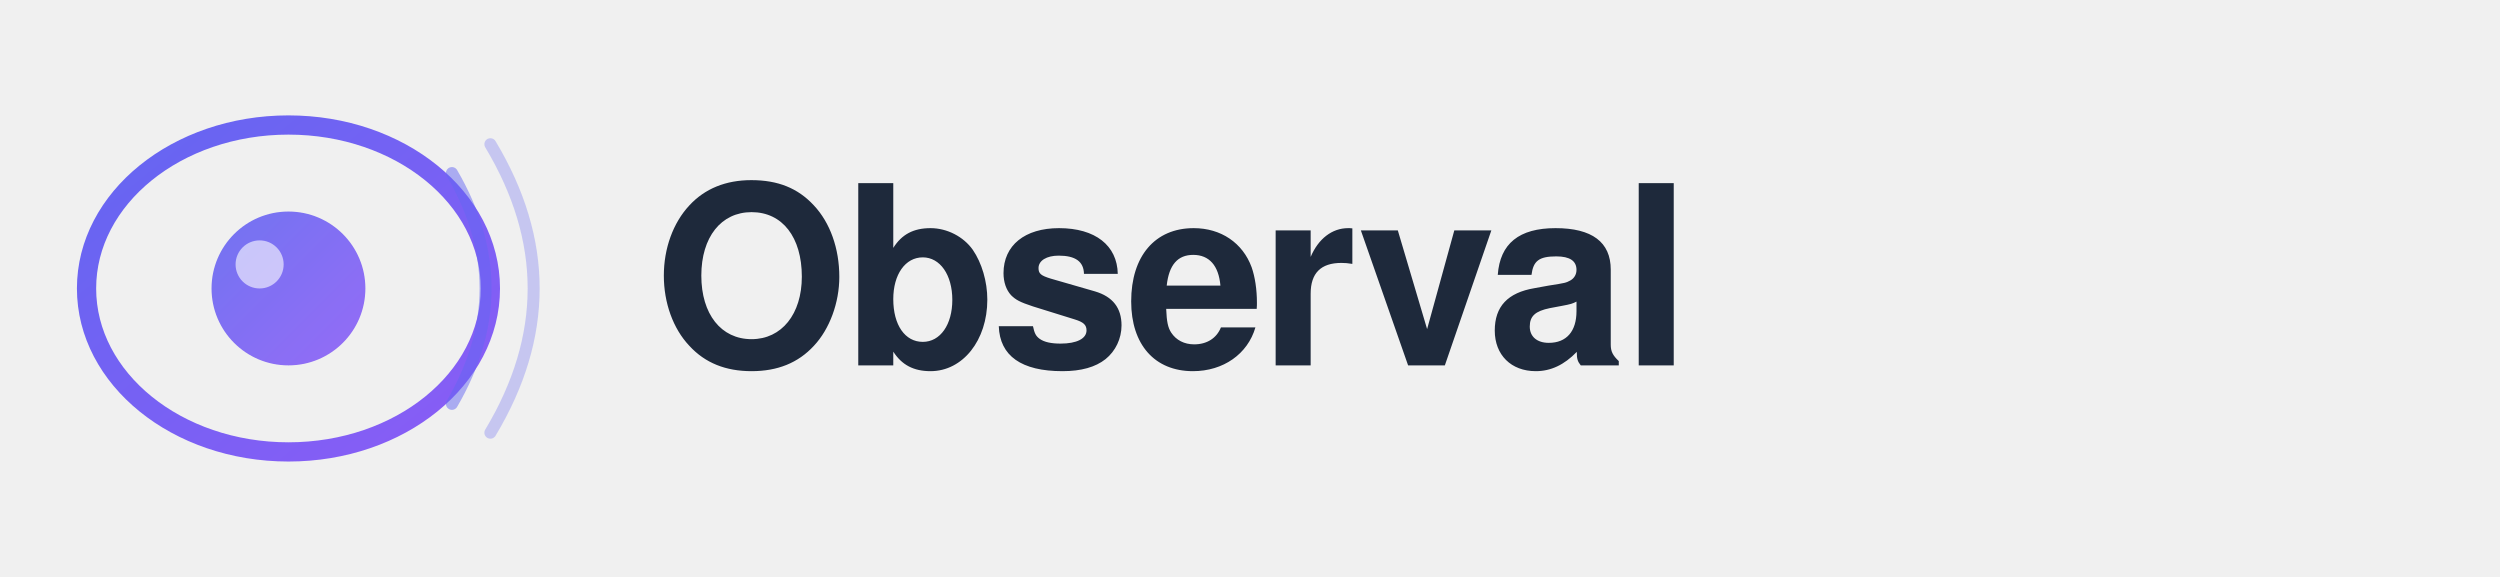
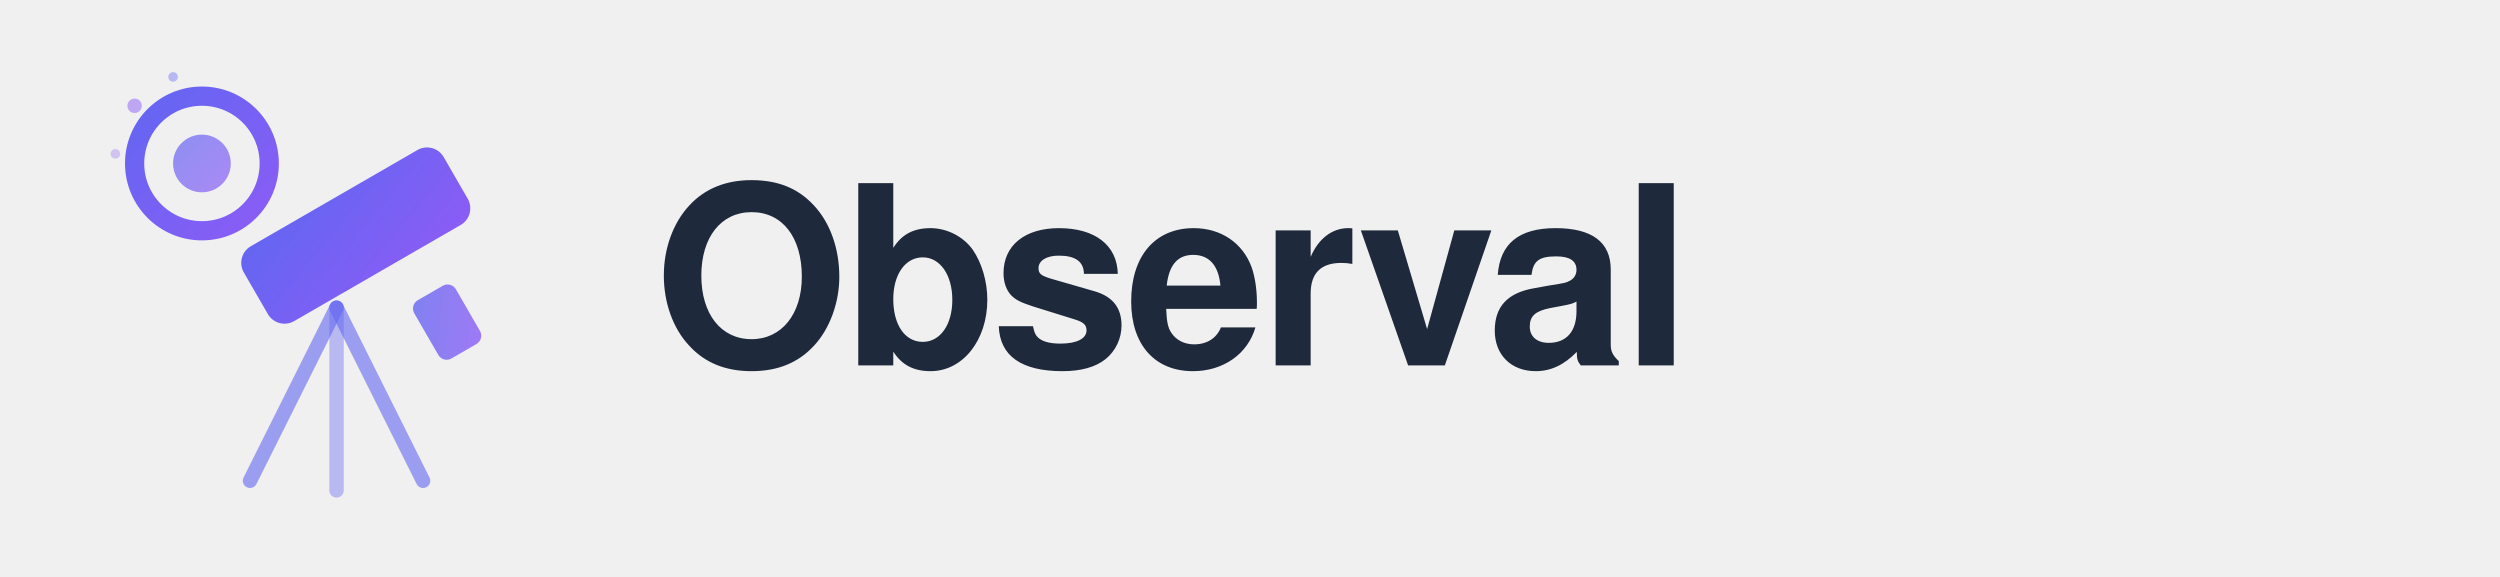
<svg xmlns="http://www.w3.org/2000/svg" viewBox="0 0 520 120">
  <defs>
    <linearGradient id="g1" x1="0%" y1="0%" x2="100%" y2="100%">
      <stop offset="0%" stop-color="#6366f1" />
      <stop offset="100%" stop-color="#8b5cf6" />
    </linearGradient>
  </defs>
-   <g transform="translate(16, 16)">
-     <ellipse cx="44" cy="44" rx="42" ry="34" fill="none" stroke="url(#g1)" stroke-width="4" />
-     <circle cx="44" cy="44" r="16" fill="url(#g1)" opacity="0.9" />
-     <circle cx="38" cy="39" r="5" fill="#fff" opacity="0.6" />
-     <path d="M 78 20 Q 92 44 78 68" fill="none" stroke="#6366f1" stroke-width="2.5" stroke-linecap="round" opacity="0.5" />
-     <path d="M 86 14 Q 104 44 86 74" fill="none" stroke="#6366f1" stroke-width="2.5" stroke-linecap="round" opacity="0.3" />
+   <g transform="translate(20, 12)">
+     <rect x="30" y="28" width="48" height="18" rx="4" fill="url(#g1)" transform="rotate(-30, 54, 37)" />
+     <circle cx="22" cy="22" r="14" fill="none" stroke="url(#g1)" stroke-width="4" />
+     <circle cx="22" cy="22" r="6" fill="url(#g1)" opacity="0.7" />
+     <rect x="68" y="48" width="10" height="14" rx="2" fill="url(#g1)" opacity="0.8" transform="rotate(-30, 73, 55)" />
+     <line x1="50" y1="52" x2="32" y2="88" stroke="#6366f1" stroke-width="3" stroke-linecap="round" opacity="0.6" />
+     <line x1="50" y1="52" x2="68" y2="88" stroke="#6366f1" stroke-width="3" stroke-linecap="round" opacity="0.6" />
+     <line x1="50" y1="52" x2="50" y2="90" stroke="#6366f1" stroke-width="3" stroke-linecap="round" opacity="0.4" />
+     <circle cx="8" cy="10" r="1.5" fill="#8b5cf6" opacity="0.5" />
+     <circle cx="16" cy="4" r="1" fill="#6366f1" opacity="0.4" />
+     <circle cx="4" cy="20" r="1" fill="#8b5cf6" opacity="0.3" />
  </g>
  <text x="136" y="76" font-family="-apple-system, BlinkMacSystemFont, 'Segoe UI', Helvetica, Arial, sans-serif" font-size="52" font-weight="700" fill="#1e293b" letter-spacing="-1">Observal</text>
</svg>
